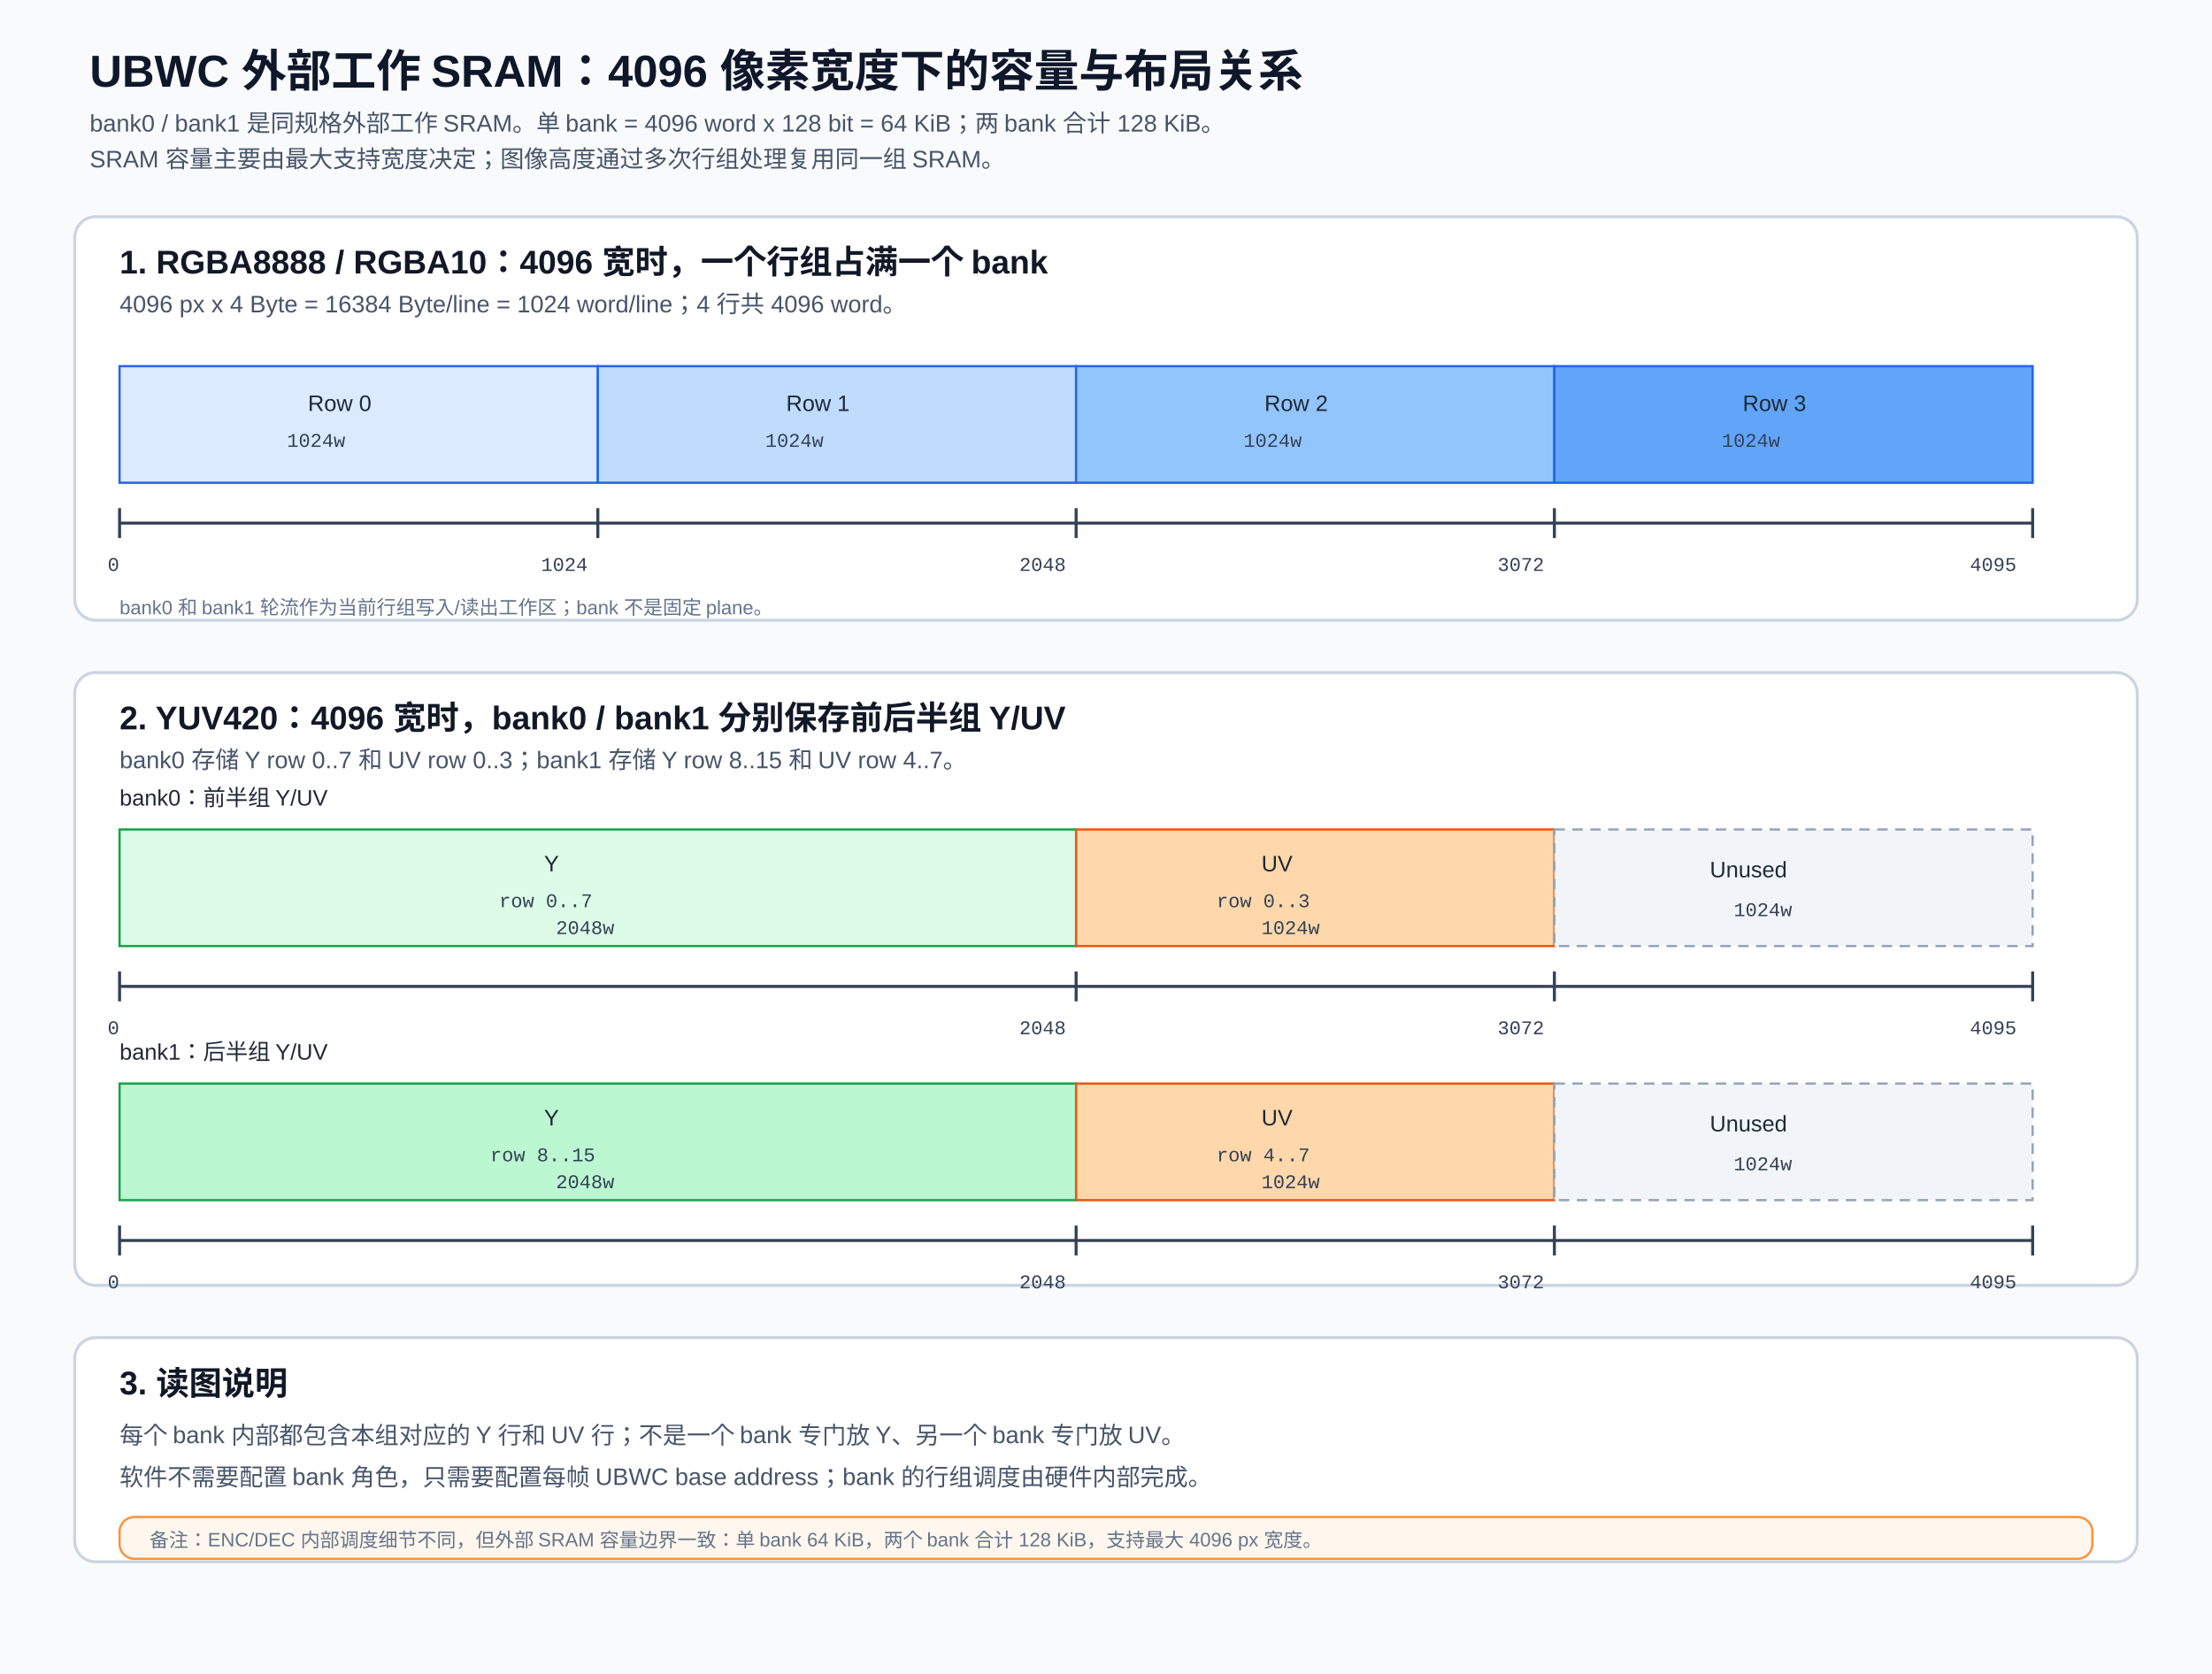
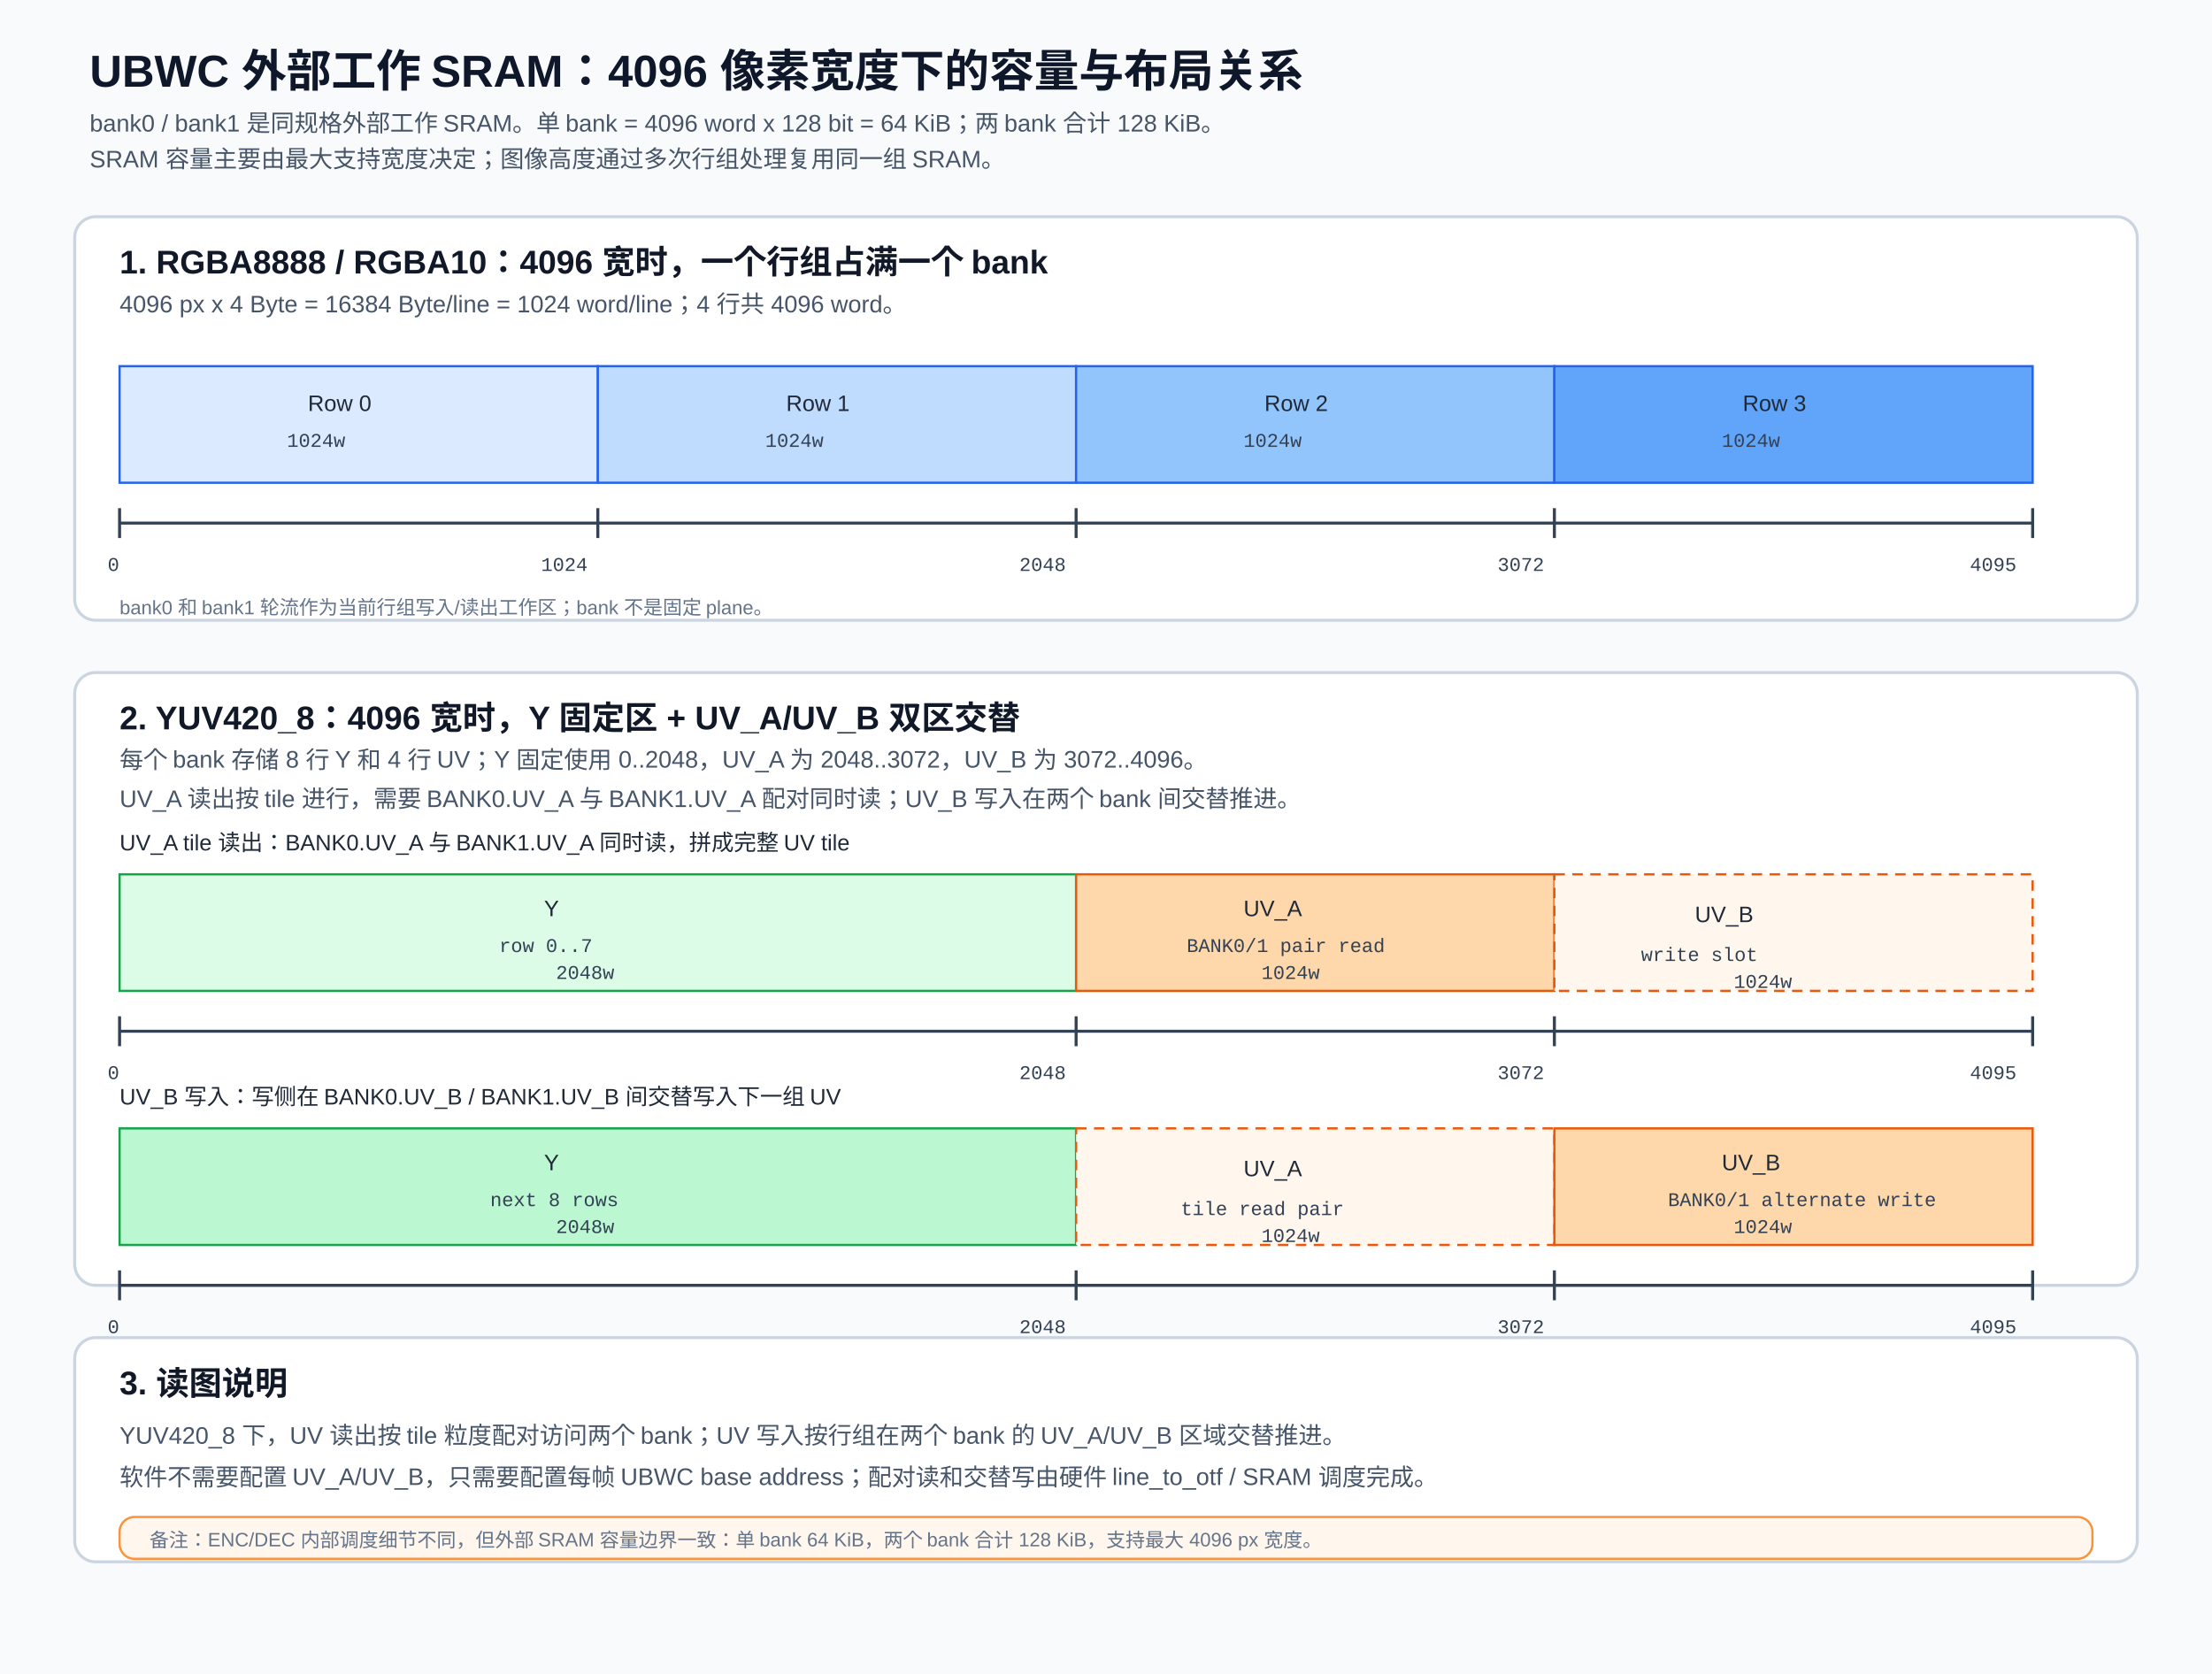
<svg xmlns="http://www.w3.org/2000/svg" width="1480" height="1120" viewBox="0 0 1480 1120">
  <defs>
    <style>
      .bg { fill: #f8fafc; }
      .panel { fill: #ffffff; stroke: #cbd5e1; stroke-width: 2; rx: 14; }
      .title { font: 700 30px -apple-system, BlinkMacSystemFont, "Segoe UI", "PingFang SC", "Microsoft YaHei", Arial, sans-serif; fill: #0f172a; }
      .subtitle { font: 16px -apple-system, BlinkMacSystemFont, "Segoe UI", "PingFang SC", "Microsoft YaHei", Arial, sans-serif; fill: #475569; }
      .head { font: 700 22px -apple-system, BlinkMacSystemFont, "Segoe UI", "PingFang SC", "Microsoft YaHei", Arial, sans-serif; fill: #111827; }
      .label { font: 15px -apple-system, BlinkMacSystemFont, "Segoe UI", "PingFang SC", "Microsoft YaHei", Arial, sans-serif; fill: #1f2937; }
      .small { font: 13px -apple-system, BlinkMacSystemFont, "Segoe UI", "PingFang SC", "Microsoft YaHei", Arial, sans-serif; fill: #64748b; }
      .mono { font: 13px ui-monospace, SFMono-Regular, Menlo, Consolas, "Liberation Mono", monospace; fill: #334155; }
      .axis { stroke: #334155; stroke-width: 2; }
      .tick { stroke: #334155; stroke-width: 2; }
      .rgba0 { fill: #dbeafe; stroke: #2563eb; stroke-width: 1.5; }
      .rgba1 { fill: #bfdbfe; stroke: #2563eb; stroke-width: 1.5; }
      .rgba2 { fill: #93c5fd; stroke: #2563eb; stroke-width: 1.5; }
      .rgba3 { fill: #60a5fa; stroke: #2563eb; stroke-width: 1.5; }
      .y0 { fill: #dcfce7; stroke: #16a34a; stroke-width: 1.5; }
      .y1 { fill: #bbf7d0; stroke: #16a34a; stroke-width: 1.5; }
      .uv { fill: #fed7aa; stroke: #ea580c; stroke-width: 1.5; }
-       .unused { fill: #f1f5f9; stroke: #94a3b8; stroke-width: 1.5; stroke-dasharray: 7 5; }
+       .uv-slot { fill: #fff7ed; stroke: #ea580c; stroke-width: 1.5; stroke-dasharray: 7 5; }
      .note { fill: #fff7ed; stroke: #fb923c; stroke-width: 1.5; rx: 10; }
    </style>
  </defs>
  <rect class="bg" x="0" y="0" width="1480" height="1120" />
  <text class="title" x="60" y="58">UBWC 外部工作 SRAM：4096 像素宽度下的容量与布局关系</text>
  <text class="subtitle" x="60" y="88">bank0 / bank1 是同规格外部工作 SRAM。单 bank = 4096 word x 128 bit = 64 KiB；两 bank 合计 128 KiB。</text>
  <text class="subtitle" x="60" y="112">SRAM 容量主要由最大支持宽度决定；图像高度通过多次行组处理复用同一组 SRAM。</text>
  <rect class="panel" x="50" y="145" width="1380" height="270" rx="14" />
  <text class="head" x="80" y="183">1. RGBA8888 / RGBA10：4096 宽时，一个行组占满一个 bank</text>
  <text class="subtitle" x="80" y="209">4096 px x 4 Byte = 16384 Byte/line = 1024 word/line；4 行共 4096 word。</text>
  <g transform="translate(80 245)">
    <line class="axis" x1="0" y1="105" x2="1280" y2="105" />
    <line class="tick" x1="0" y1="95" x2="0" y2="115" />
    <line class="tick" x1="320" y1="95" x2="320" y2="115" />
    <line class="tick" x1="640" y1="95" x2="640" y2="115" />
    <line class="tick" x1="960" y1="95" x2="960" y2="115" />
    <line class="tick" x1="1280" y1="95" x2="1280" y2="115" />
    <rect class="rgba0" x="0" y="0" width="320" height="78" />
    <rect class="rgba1" x="320" y="0" width="320" height="78" />
    <rect class="rgba2" x="640" y="0" width="320" height="78" />
    <rect class="rgba3" x="960" y="0" width="320" height="78" />
    <text class="label" x="126" y="30">Row 0</text>
    <text class="mono" x="112" y="54">1024w</text>
    <text class="label" x="446" y="30">Row 1</text>
    <text class="mono" x="432" y="54">1024w</text>
    <text class="label" x="766" y="30">Row 2</text>
    <text class="mono" x="752" y="54">1024w</text>
    <text class="label" x="1086" y="30">Row 3</text>
    <text class="mono" x="1072" y="54">1024w</text>
    <text class="mono" x="-8" y="137">0</text>
    <text class="mono" x="282" y="137">1024</text>
    <text class="mono" x="602" y="137">2048</text>
    <text class="mono" x="922" y="137">3072</text>
    <text class="mono" x="1238" y="137">4095</text>
    <text class="small" x="0" y="166">bank0 和 bank1 轮流作为当前行组写入/读出工作区；bank 不是固定 plane。</text>
  </g>
  <rect class="panel" x="50" y="450" width="1380" height="410" rx="14" />
-   <text class="head" x="80" y="488">2. YUV420：4096 宽时，bank0 / bank1 分别保存前后半组 Y/UV</text>
-   <text class="subtitle" x="80" y="514">bank0 存储 Y row 0..7 和 UV row 0..3；bank1 存储 Y row 8..15 和 UV row 4..7。</text>
-   <g transform="translate(80 555)">
-     <text class="label" x="0" y="-16">bank0：前半组 Y/UV</text>
+   <text class="head" x="80" y="488">2. YUV420_8：4096 宽时，Y 固定区 + UV_A/UV_B 双区交替</text>
+   <text class="subtitle" x="80" y="514">每个 bank 存储 8 行 Y 和 4 行 UV；Y 固定使用 0..2048，UV_A 为 2048..3072，UV_B 为 3072..4096。</text>
+   <text class="subtitle" x="80" y="540">UV_A 读出按 tile 进行，需要 BANK0.UV_A 与 BANK1.UV_A 配对同时读；UV_B 写入在两个 bank 间交替推进。</text>
+   <g transform="translate(80 585)">
+     <text class="label" x="0" y="-16">UV_A tile 读出：BANK0.UV_A 与 BANK1.UV_A 同时读，拼成完整 UV tile</text>
    <line class="axis" x1="0" y1="105" x2="1280" y2="105" />
    <line class="tick" x1="0" y1="95" x2="0" y2="115" />
    <line class="tick" x1="640" y1="95" x2="640" y2="115" />
    <line class="tick" x1="960" y1="95" x2="960" y2="115" />
    <line class="tick" x1="1280" y1="95" x2="1280" y2="115" />
    <rect class="y0" x="0" y="0" width="640" height="78" />
    <rect class="uv" x="640" y="0" width="320" height="78" />
-     <rect class="unused" x="960" y="0" width="320" height="78" />
+     <rect class="uv-slot" x="960" y="0" width="320" height="78" />
    <text class="label" x="284" y="28">Y</text>
    <text class="mono" x="254" y="52">row 0..7</text>
    <text class="mono" x="292" y="70">2048w</text>
-     <text class="label" x="764" y="28">UV</text>
-     <text class="mono" x="734" y="52">row 0..3</text>
+     <text class="label" x="752" y="28">UV_A</text>
+     <text class="mono" x="714" y="52">BANK0/1 pair read</text>
    <text class="mono" x="764" y="70">1024w</text>
-     <text class="label" x="1064" y="32">Unused</text>
-     <text class="mono" x="1080" y="58">1024w</text>
+     <text class="label" x="1054" y="32">UV_B</text>
+     <text class="mono" x="1018" y="58">write slot</text>
+     <text class="mono" x="1080" y="76">1024w</text>
    <text class="mono" x="-8" y="137">0</text>
    <text class="mono" x="602" y="137">2048</text>
    <text class="mono" x="922" y="137">3072</text>
    <text class="mono" x="1238" y="137">4095</text>
  </g>
-   <g transform="translate(80 725)">
-     <text class="label" x="0" y="-16">bank1：后半组 Y/UV</text>
+   <g transform="translate(80 755)">
+     <text class="label" x="0" y="-16">UV_B 写入：写侧在 BANK0.UV_B / BANK1.UV_B 间交替写入下一组 UV</text>
    <line class="axis" x1="0" y1="105" x2="1280" y2="105" />
    <line class="tick" x1="0" y1="95" x2="0" y2="115" />
    <line class="tick" x1="640" y1="95" x2="640" y2="115" />
    <line class="tick" x1="960" y1="95" x2="960" y2="115" />
    <line class="tick" x1="1280" y1="95" x2="1280" y2="115" />
    <rect class="y1" x="0" y="0" width="640" height="78" />
-     <rect class="uv" x="640" y="0" width="320" height="78" />
-     <rect class="unused" x="960" y="0" width="320" height="78" />
+     <rect class="uv-slot" x="640" y="0" width="320" height="78" />
+     <rect class="uv" x="960" y="0" width="320" height="78" />
    <text class="label" x="284" y="28">Y</text>
-     <text class="mono" x="248" y="52">row 8..15</text>
+     <text class="mono" x="248" y="52">next 8 rows</text>
    <text class="mono" x="292" y="70">2048w</text>
-     <text class="label" x="764" y="28">UV</text>
-     <text class="mono" x="734" y="52">row 4..7</text>
-     <text class="mono" x="764" y="70">1024w</text>
-     <text class="label" x="1064" y="32">Unused</text>
-     <text class="mono" x="1080" y="58">1024w</text>
+     <text class="label" x="752" y="32">UV_A</text>
+     <text class="mono" x="710" y="58">tile read pair</text>
+     <text class="mono" x="764" y="76">1024w</text>
+     <text class="label" x="1072" y="28">UV_B</text>
+     <text class="mono" x="1036" y="52">BANK0/1 alternate write</text>
+     <text class="mono" x="1080" y="70">1024w</text>
    <text class="mono" x="-8" y="137">0</text>
    <text class="mono" x="602" y="137">2048</text>
    <text class="mono" x="922" y="137">3072</text>
    <text class="mono" x="1238" y="137">4095</text>
  </g>
  <rect class="panel" x="50" y="895" width="1380" height="150" rx="14" />
  <text class="head" x="80" y="933">3. 读图说明</text>
-   <text class="subtitle" x="80" y="966">每个 bank 内部都包含本组对应的 Y 行和 UV 行；不是一个 bank 专门放 Y、另一个 bank 专门放 UV。</text>
-   <text class="subtitle" x="80" y="994">软件不需要配置 bank 角色，只需要配置每帧 UBWC base address；bank 的行组调度由硬件内部完成。</text>
+   <text class="subtitle" x="80" y="966">YUV420_8 下，UV 读出按 tile 粒度配对访问两个 bank；UV 写入按行组在两个 bank 的 UV_A/UV_B 区域交替推进。</text>
+   <text class="subtitle" x="80" y="994">软件不需要配置 UV_A/UV_B，只需要配置每帧 UBWC base address；配对读和交替写由硬件 line_to_otf / SRAM 调度完成。</text>
  <rect class="note" x="80" y="1015" width="1320" height="28" rx="10" />
  <text class="small" x="100" y="1035">备注：ENC/DEC 内部调度细节不同，但外部 SRAM 容量边界一致：单 bank 64 KiB，两个 bank 合计 128 KiB，支持最大 4096 px 宽度。</text>
</svg>
